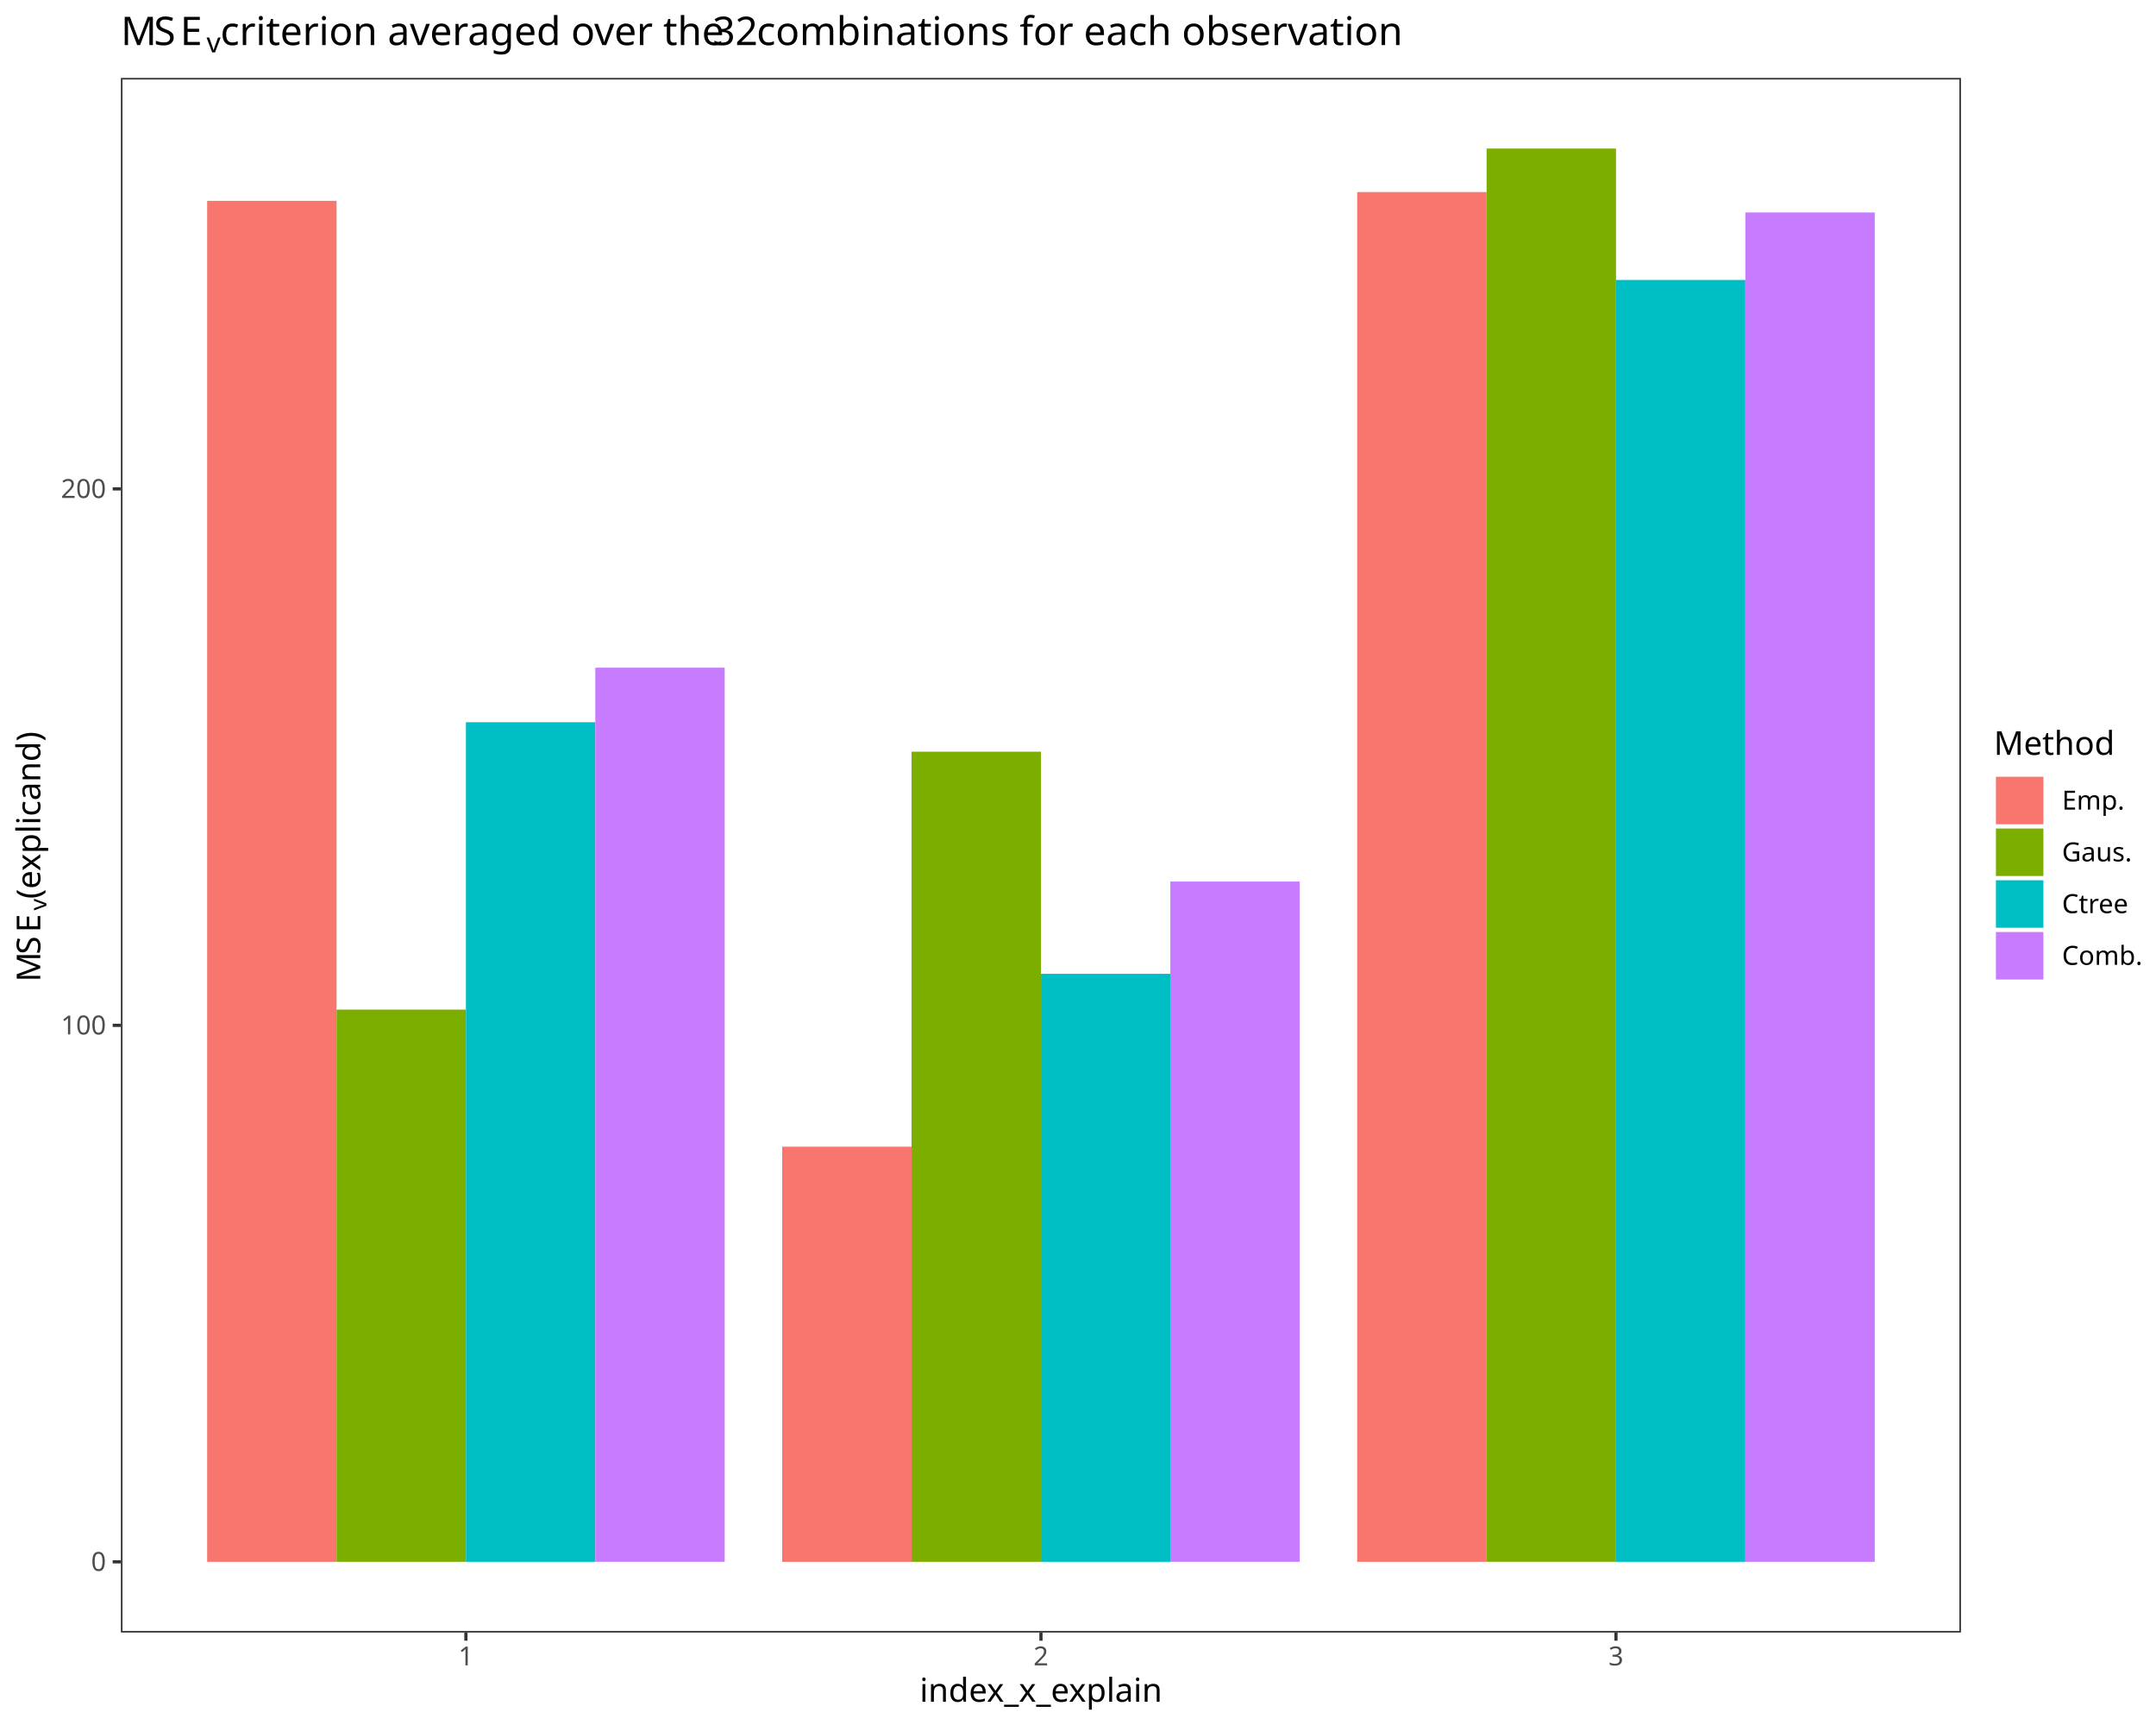
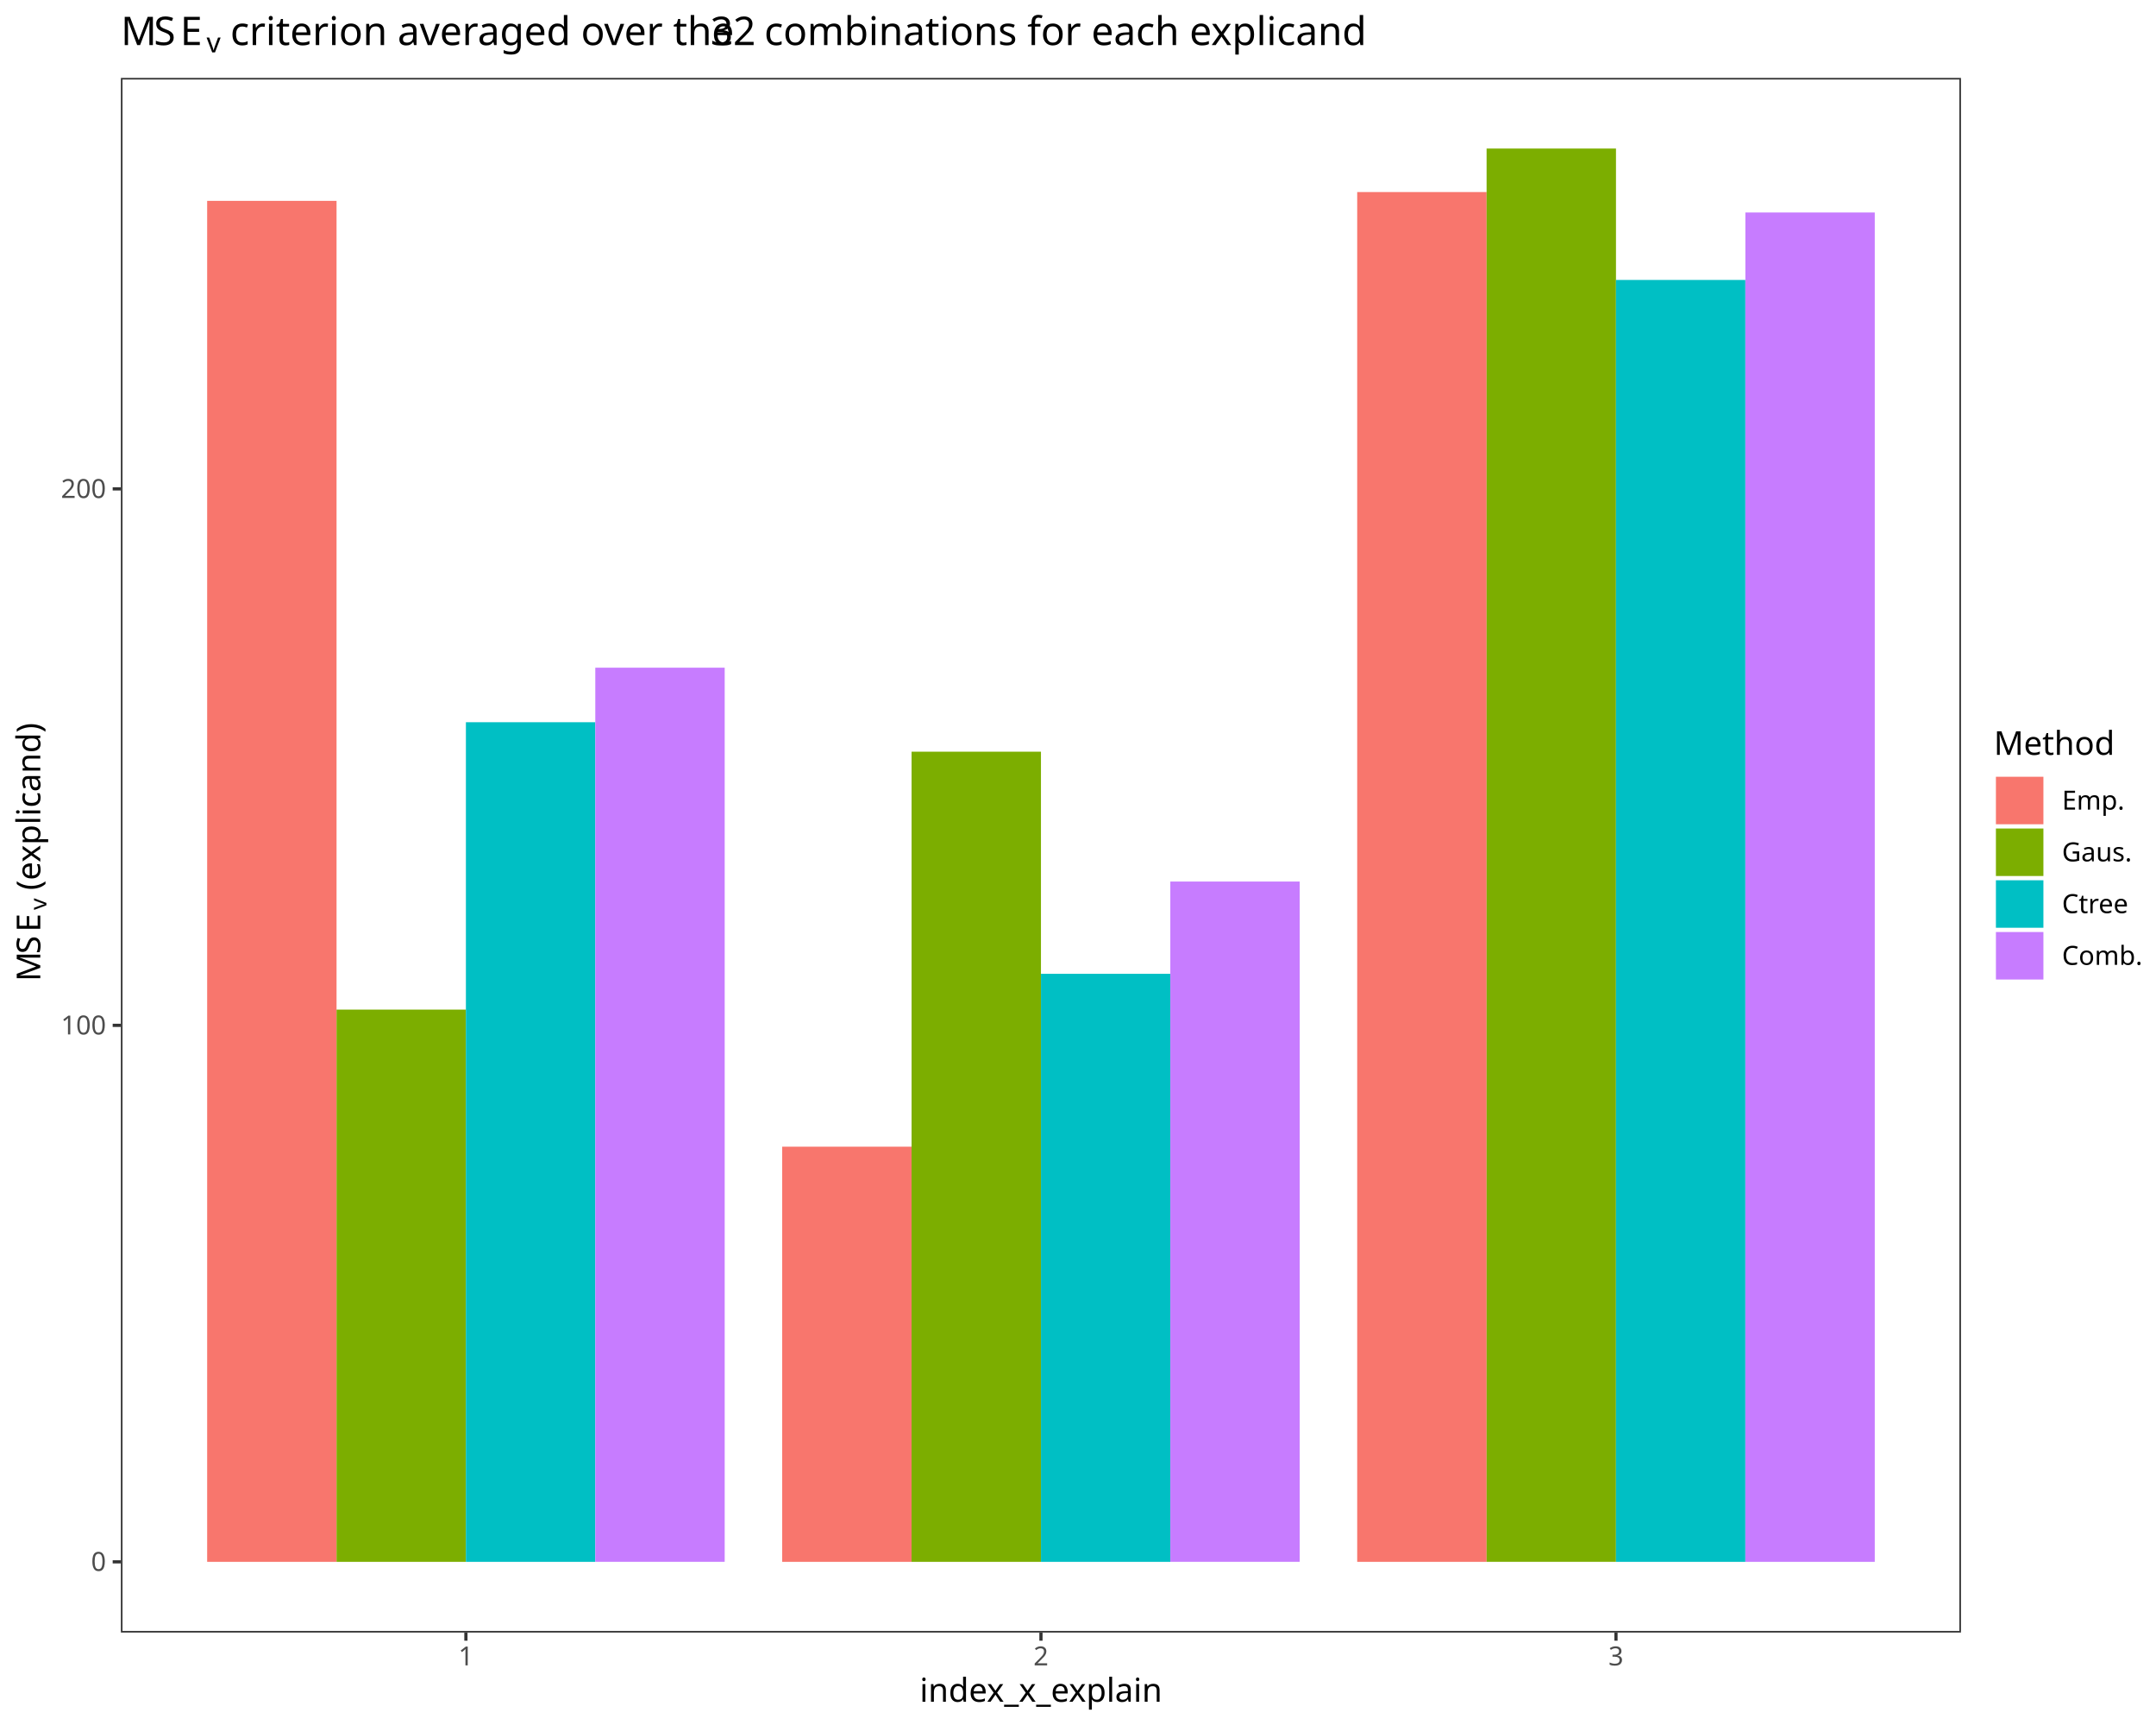
<svg xmlns="http://www.w3.org/2000/svg" class="svglite" data-engine-version="2.0" width="720.00pt" height="576.00pt" viewBox="0 0 720.00 576.00">
  <defs>
    <style type="text/css">
    .svglite line, .svglite polyline, .svglite polygon, .svglite path, .svglite rect, .svglite circle {
      fill: none;
      stroke: #000000;
      stroke-linecap: round;
      stroke-linejoin: round;
      stroke-miterlimit: 10.00;
    }
  </style>
  </defs>
  <rect width="100%" height="100%" style="stroke: none; fill: #FFFFFF;" />
  <defs>
    <clipPath id="cpMC4wMHw3MjAuMDB8MC4wMHw1NzYuMDA=">
      <rect x="0.00" y="0.00" width="720.00" height="576.00" />
    </clipPath>
  </defs>
  <g clip-path="url(#cpMC4wMHw3MjAuMDB8MC4wMHw1NzYuMDA=)">
    <rect x="0.00" y="0.00" width="720.00" height="576.00" style="stroke-width: 1.07; stroke: #FFFFFF; fill: #FFFFFF;" />
  </g>
  <defs>
    <clipPath id="cpNDAuMzd8NjU0Ljg4fDI2LjAxfDU0NS4xMQ==">
      <rect x="40.37" y="26.01" width="614.50" height="519.11" />
    </clipPath>
  </defs>
  <g clip-path="url(#cpNDAuMzd8NjU0Ljg4fDI2LjAxfDU0NS4xMQ==)">
    <rect x="40.37" y="26.01" width="614.50" height="519.11" style="stroke-width: 1.07; stroke: none; fill: #FFFFFF;" />
    <rect x="69.18" y="67.07" width="43.21" height="454.45" style="stroke-width: 1.07; stroke: none; stroke-linecap: butt; stroke-linejoin: miter; fill: #F8766D;" />
    <rect x="261.21" y="382.89" width="43.21" height="138.63" style="stroke-width: 1.07; stroke: none; stroke-linecap: butt; stroke-linejoin: miter; fill: #F8766D;" />
    <rect x="453.24" y="64.13" width="43.21" height="457.39" style="stroke-width: 1.07; stroke: none; stroke-linecap: butt; stroke-linejoin: miter; fill: #F8766D;" />
    <rect x="112.39" y="337.12" width="43.21" height="184.40" style="stroke-width: 1.07; stroke: none; stroke-linecap: butt; stroke-linejoin: miter; fill: #7CAE00;" />
    <rect x="304.42" y="251.00" width="43.21" height="270.52" style="stroke-width: 1.07; stroke: none; stroke-linecap: butt; stroke-linejoin: miter; fill: #7CAE00;" />
    <rect x="496.45" y="49.60" width="43.21" height="471.91" style="stroke-width: 1.07; stroke: none; stroke-linecap: butt; stroke-linejoin: miter; fill: #7CAE00;" />
    <rect x="155.59" y="241.16" width="43.21" height="280.36" style="stroke-width: 1.07; stroke: none; stroke-linecap: butt; stroke-linejoin: miter; fill: #00BFC4;" />
    <rect x="347.63" y="325.17" width="43.21" height="196.35" style="stroke-width: 1.07; stroke: none; stroke-linecap: butt; stroke-linejoin: miter; fill: #00BFC4;" />
    <rect x="539.66" y="93.48" width="43.21" height="428.04" style="stroke-width: 1.07; stroke: none; stroke-linecap: butt; stroke-linejoin: miter; fill: #00BFC4;" />
    <rect x="198.80" y="222.95" width="43.21" height="298.56" style="stroke-width: 1.07; stroke: none; stroke-linecap: butt; stroke-linejoin: miter; fill: #C77CFF;" />
    <rect x="390.83" y="294.36" width="43.21" height="227.15" style="stroke-width: 1.07; stroke: none; stroke-linecap: butt; stroke-linejoin: miter; fill: #C77CFF;" />
    <rect x="582.87" y="70.95" width="43.21" height="450.57" style="stroke-width: 1.07; stroke: none; stroke-linecap: butt; stroke-linejoin: miter; fill: #C77CFF;" />
    <rect x="40.37" y="26.01" width="614.50" height="519.11" style="stroke-width: 1.07; stroke: #333333;" />
  </g>
  <g clip-path="url(#cpMC4wMHw3MjAuMDB8MC4wMHw1NzYuMDA=)">
    <text x="35.44" y="524.54" text-anchor="end" style="font-size: 8.80px; fill: #4D4D4D; font-family: sans;" textLength="4.89px" lengthAdjust="spacingAndGlyphs">0</text>
    <text x="35.44" y="345.41" text-anchor="end" style="font-size: 8.80px; fill: #4D4D4D; font-family: sans;" textLength="14.68px" lengthAdjust="spacingAndGlyphs">100</text>
    <text x="35.44" y="166.28" text-anchor="end" style="font-size: 8.80px; fill: #4D4D4D; font-family: sans;" textLength="14.68px" lengthAdjust="spacingAndGlyphs">200</text>
    <polyline points="37.63,521.52 40.37,521.52 " style="stroke-width: 1.07; stroke: #333333; stroke-linecap: butt;" />
    <polyline points="37.63,342.38 40.37,342.38 " style="stroke-width: 1.07; stroke: #333333; stroke-linecap: butt;" />
    <polyline points="37.63,163.25 40.37,163.25 " style="stroke-width: 1.07; stroke: #333333; stroke-linecap: butt;" />
    <polyline points="155.59,547.85 155.59,545.11 " style="stroke-width: 1.07; stroke: #333333; stroke-linecap: butt;" />
    <polyline points="347.63,547.85 347.63,545.11 " style="stroke-width: 1.07; stroke: #333333; stroke-linecap: butt;" />
    <polyline points="539.66,547.85 539.66,545.11 " style="stroke-width: 1.07; stroke: #333333; stroke-linecap: butt;" />
    <text x="155.59" y="556.10" text-anchor="middle" style="font-size: 8.80px; fill: #4D4D4D; font-family: sans;" textLength="4.89px" lengthAdjust="spacingAndGlyphs">1</text>
    <text x="347.63" y="556.10" text-anchor="middle" style="font-size: 8.80px; fill: #4D4D4D; font-family: sans;" textLength="4.89px" lengthAdjust="spacingAndGlyphs">2</text>
    <text x="539.66" y="556.10" text-anchor="middle" style="font-size: 8.80px; fill: #4D4D4D; font-family: sans;" textLength="4.89px" lengthAdjust="spacingAndGlyphs">3</text>
    <text x="347.63" y="568.24" text-anchor="middle" style="font-size: 11.00px; font-family: sans;" textLength="78.90px" lengthAdjust="spacingAndGlyphs">index_x_explain</text>
-     <text transform="translate(13.45,327.84) rotate(-90)" style="font-size: 11.00px; font-family: sans;" textLength="9.17px" lengthAdjust="spacingAndGlyphs">M</text>
-     <text transform="translate(13.45,318.67) rotate(-90)" style="font-size: 11.00px; font-family: sans;" textLength="7.34px" lengthAdjust="spacingAndGlyphs">S</text>
-     <text transform="translate(13.45,311.34) rotate(-90)" style="font-size: 11.00px; font-family: sans;" textLength="7.34px" lengthAdjust="spacingAndGlyphs">E</text>
-     <text transform="translate(15.49,304.00) rotate(-90)" style="font-size: 7.70px; font-family: sans;" textLength="3.85px" lengthAdjust="spacingAndGlyphs">v</text>
-     <text transform="translate(13.45,300.14) rotate(-90)" style="font-size: 11.00px; font-family: sans;" textLength="56.87px" lengthAdjust="spacingAndGlyphs"> (explicand)</text>
+     <text transform="translate(13.45,327.69) rotate(-90)" style="font-size: 11.00px; font-family: sans;" textLength="9.17px" lengthAdjust="spacingAndGlyphs">M</text>
+     <text transform="translate(13.45,318.52) rotate(-90)" style="font-size: 11.00px; font-family: sans;" textLength="7.34px" lengthAdjust="spacingAndGlyphs">S</text>
+     <text transform="translate(13.45,311.18) rotate(-90)" style="font-size: 11.00px; font-family: sans;" textLength="7.34px" lengthAdjust="spacingAndGlyphs">E</text>
+     <text transform="translate(15.49,303.84) rotate(-90)" style="font-size: 7.70px; font-family: sans;" textLength="3.85px" lengthAdjust="spacingAndGlyphs">v</text>
+     <text transform="translate(13.45,299.99) rotate(-90)" style="font-size: 11.00px; font-family: sans;" textLength="2.75px" lengthAdjust="spacingAndGlyphs"> </text>
+     <text transform="translate(13.45,297.24) rotate(-90)" style="font-size: 11.00px; font-family: sans;" textLength="53.81px" lengthAdjust="spacingAndGlyphs">(explicand)</text>
    <rect x="665.84" y="243.33" width="48.68" height="84.45" style="stroke-width: 1.07; stroke: none; fill: #FFFFFF;" />
    <text x="665.84" y="252.05" style="font-size: 11.00px; font-family: sans;" textLength="36.70px" lengthAdjust="spacingAndGlyphs">Method</text>
    <rect x="665.84" y="258.67" width="17.28" height="17.28" style="stroke-width: 1.07; stroke: none; fill: #FFFFFF;" />
    <rect x="666.54" y="259.37" width="15.86" height="15.86" style="stroke-width: 1.07; stroke: none; stroke-linecap: butt; stroke-linejoin: miter; fill: #F8766D;" />
    <rect x="665.84" y="275.95" width="17.28" height="17.28" style="stroke-width: 1.07; stroke: none; fill: #FFFFFF;" />
    <rect x="666.54" y="276.65" width="15.86" height="15.86" style="stroke-width: 1.07; stroke: none; stroke-linecap: butt; stroke-linejoin: miter; fill: #7CAE00;" />
    <rect x="665.84" y="293.23" width="17.28" height="17.28" style="stroke-width: 1.07; stroke: none; fill: #FFFFFF;" />
    <rect x="666.54" y="293.93" width="15.86" height="15.86" style="stroke-width: 1.07; stroke: none; stroke-linecap: butt; stroke-linejoin: miter; fill: #00BFC4;" />
    <rect x="665.84" y="310.51" width="17.28" height="17.28" style="stroke-width: 1.07; stroke: none; fill: #FFFFFF;" />
    <rect x="666.54" y="311.21" width="15.86" height="15.86" style="stroke-width: 1.07; stroke: none; stroke-linecap: butt; stroke-linejoin: miter; fill: #C77CFF;" />
    <text x="688.60" y="270.33" style="font-size: 8.80px; font-family: sans;" textLength="20.54px" lengthAdjust="spacingAndGlyphs">Emp.</text>
    <text x="688.60" y="287.61" style="font-size: 8.80px; font-family: sans;" textLength="23.49px" lengthAdjust="spacingAndGlyphs">Gaus.</text>
    <text x="688.60" y="304.89" style="font-size: 8.80px; font-family: sans;" textLength="21.52px" lengthAdjust="spacingAndGlyphs">Ctree</text>
    <text x="688.60" y="322.17" style="font-size: 8.80px; font-family: sans;" textLength="25.92px" lengthAdjust="spacingAndGlyphs">Comb.</text>
    <text x="40.37" y="15.05" style="font-size: 13.20px; font-family: sans;" textLength="11.00px" lengthAdjust="spacingAndGlyphs">M</text>
    <text x="51.38" y="15.05" style="font-size: 13.20px; font-family: sans;" textLength="8.81px" lengthAdjust="spacingAndGlyphs">S</text>
    <text x="60.18" y="15.05" style="font-size: 13.20px; font-family: sans;" textLength="8.81px" lengthAdjust="spacingAndGlyphs">E</text>
    <text x="68.99" y="17.49" style="font-size: 9.24px; font-family: sans;" textLength="4.62px" lengthAdjust="spacingAndGlyphs">v</text>
-     <text x="73.61" y="15.05" style="font-size: 13.20px; font-family: sans;" textLength="164.37px" lengthAdjust="spacingAndGlyphs"> criterion averaged over the </text>
-     <text x="237.98" y="15.05" style="font-size: 13.20px; font-family: sans;" textLength="14.68px" lengthAdjust="spacingAndGlyphs">32</text>
-     <text x="252.67" y="15.05" style="font-size: 13.20px; font-family: sans;" textLength="204.75px" lengthAdjust="spacingAndGlyphs"> combinations for each observation</text>
+     <text x="73.61" y="15.05" style="font-size: 13.20px; font-family: sans;" textLength="3.30px" lengthAdjust="spacingAndGlyphs"> </text>
+     <text x="76.92" y="15.05" style="font-size: 13.20px; font-family: sans;" textLength="157.04px" lengthAdjust="spacingAndGlyphs">criterion averaged over the</text>
+     <text x="233.95" y="15.05" style="font-size: 13.20px; font-family: sans;" textLength="3.30px" lengthAdjust="spacingAndGlyphs"> </text>
+     <text x="237.26" y="15.05" style="font-size: 13.20px; font-family: sans;" textLength="14.68px" lengthAdjust="spacingAndGlyphs">32</text>
+     <text x="251.94" y="15.05" style="font-size: 13.20px; font-family: sans;" textLength="3.30px" lengthAdjust="spacingAndGlyphs"> </text>
+     <text x="255.24" y="15.05" style="font-size: 13.20px; font-family: sans;" textLength="188.61px" lengthAdjust="spacingAndGlyphs">combinations for each explicand</text>
  </g>
</svg>
